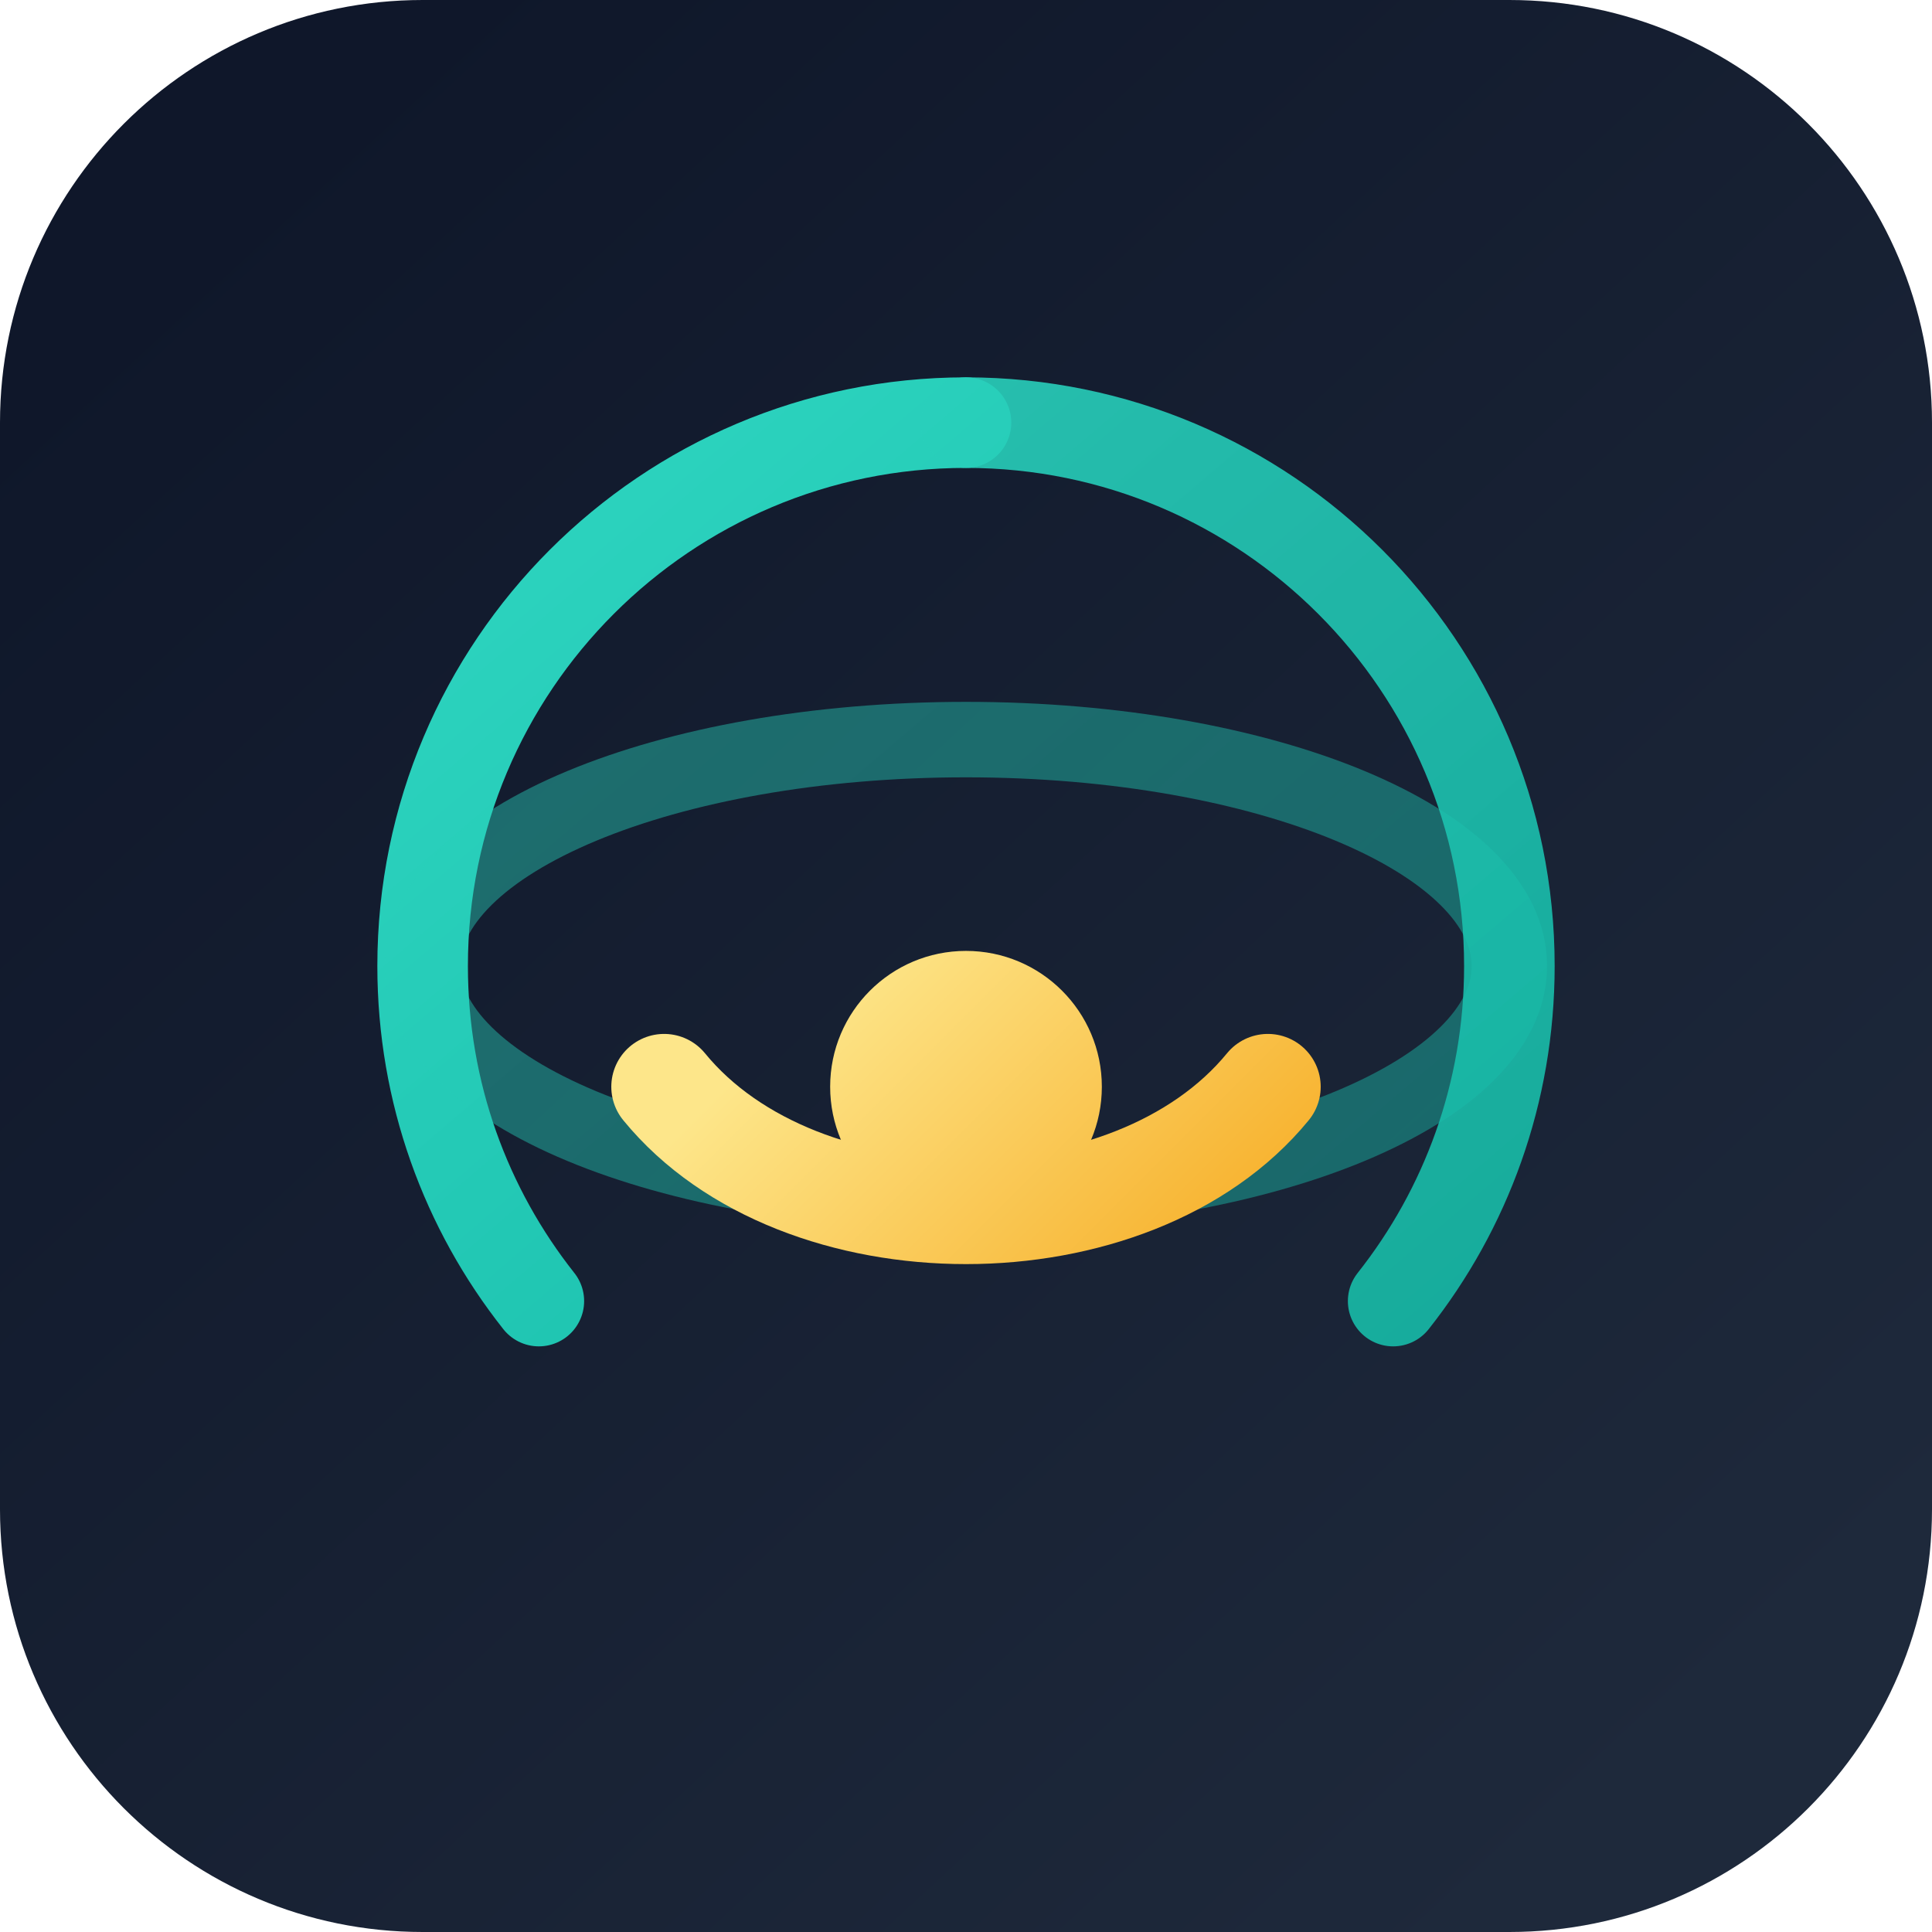
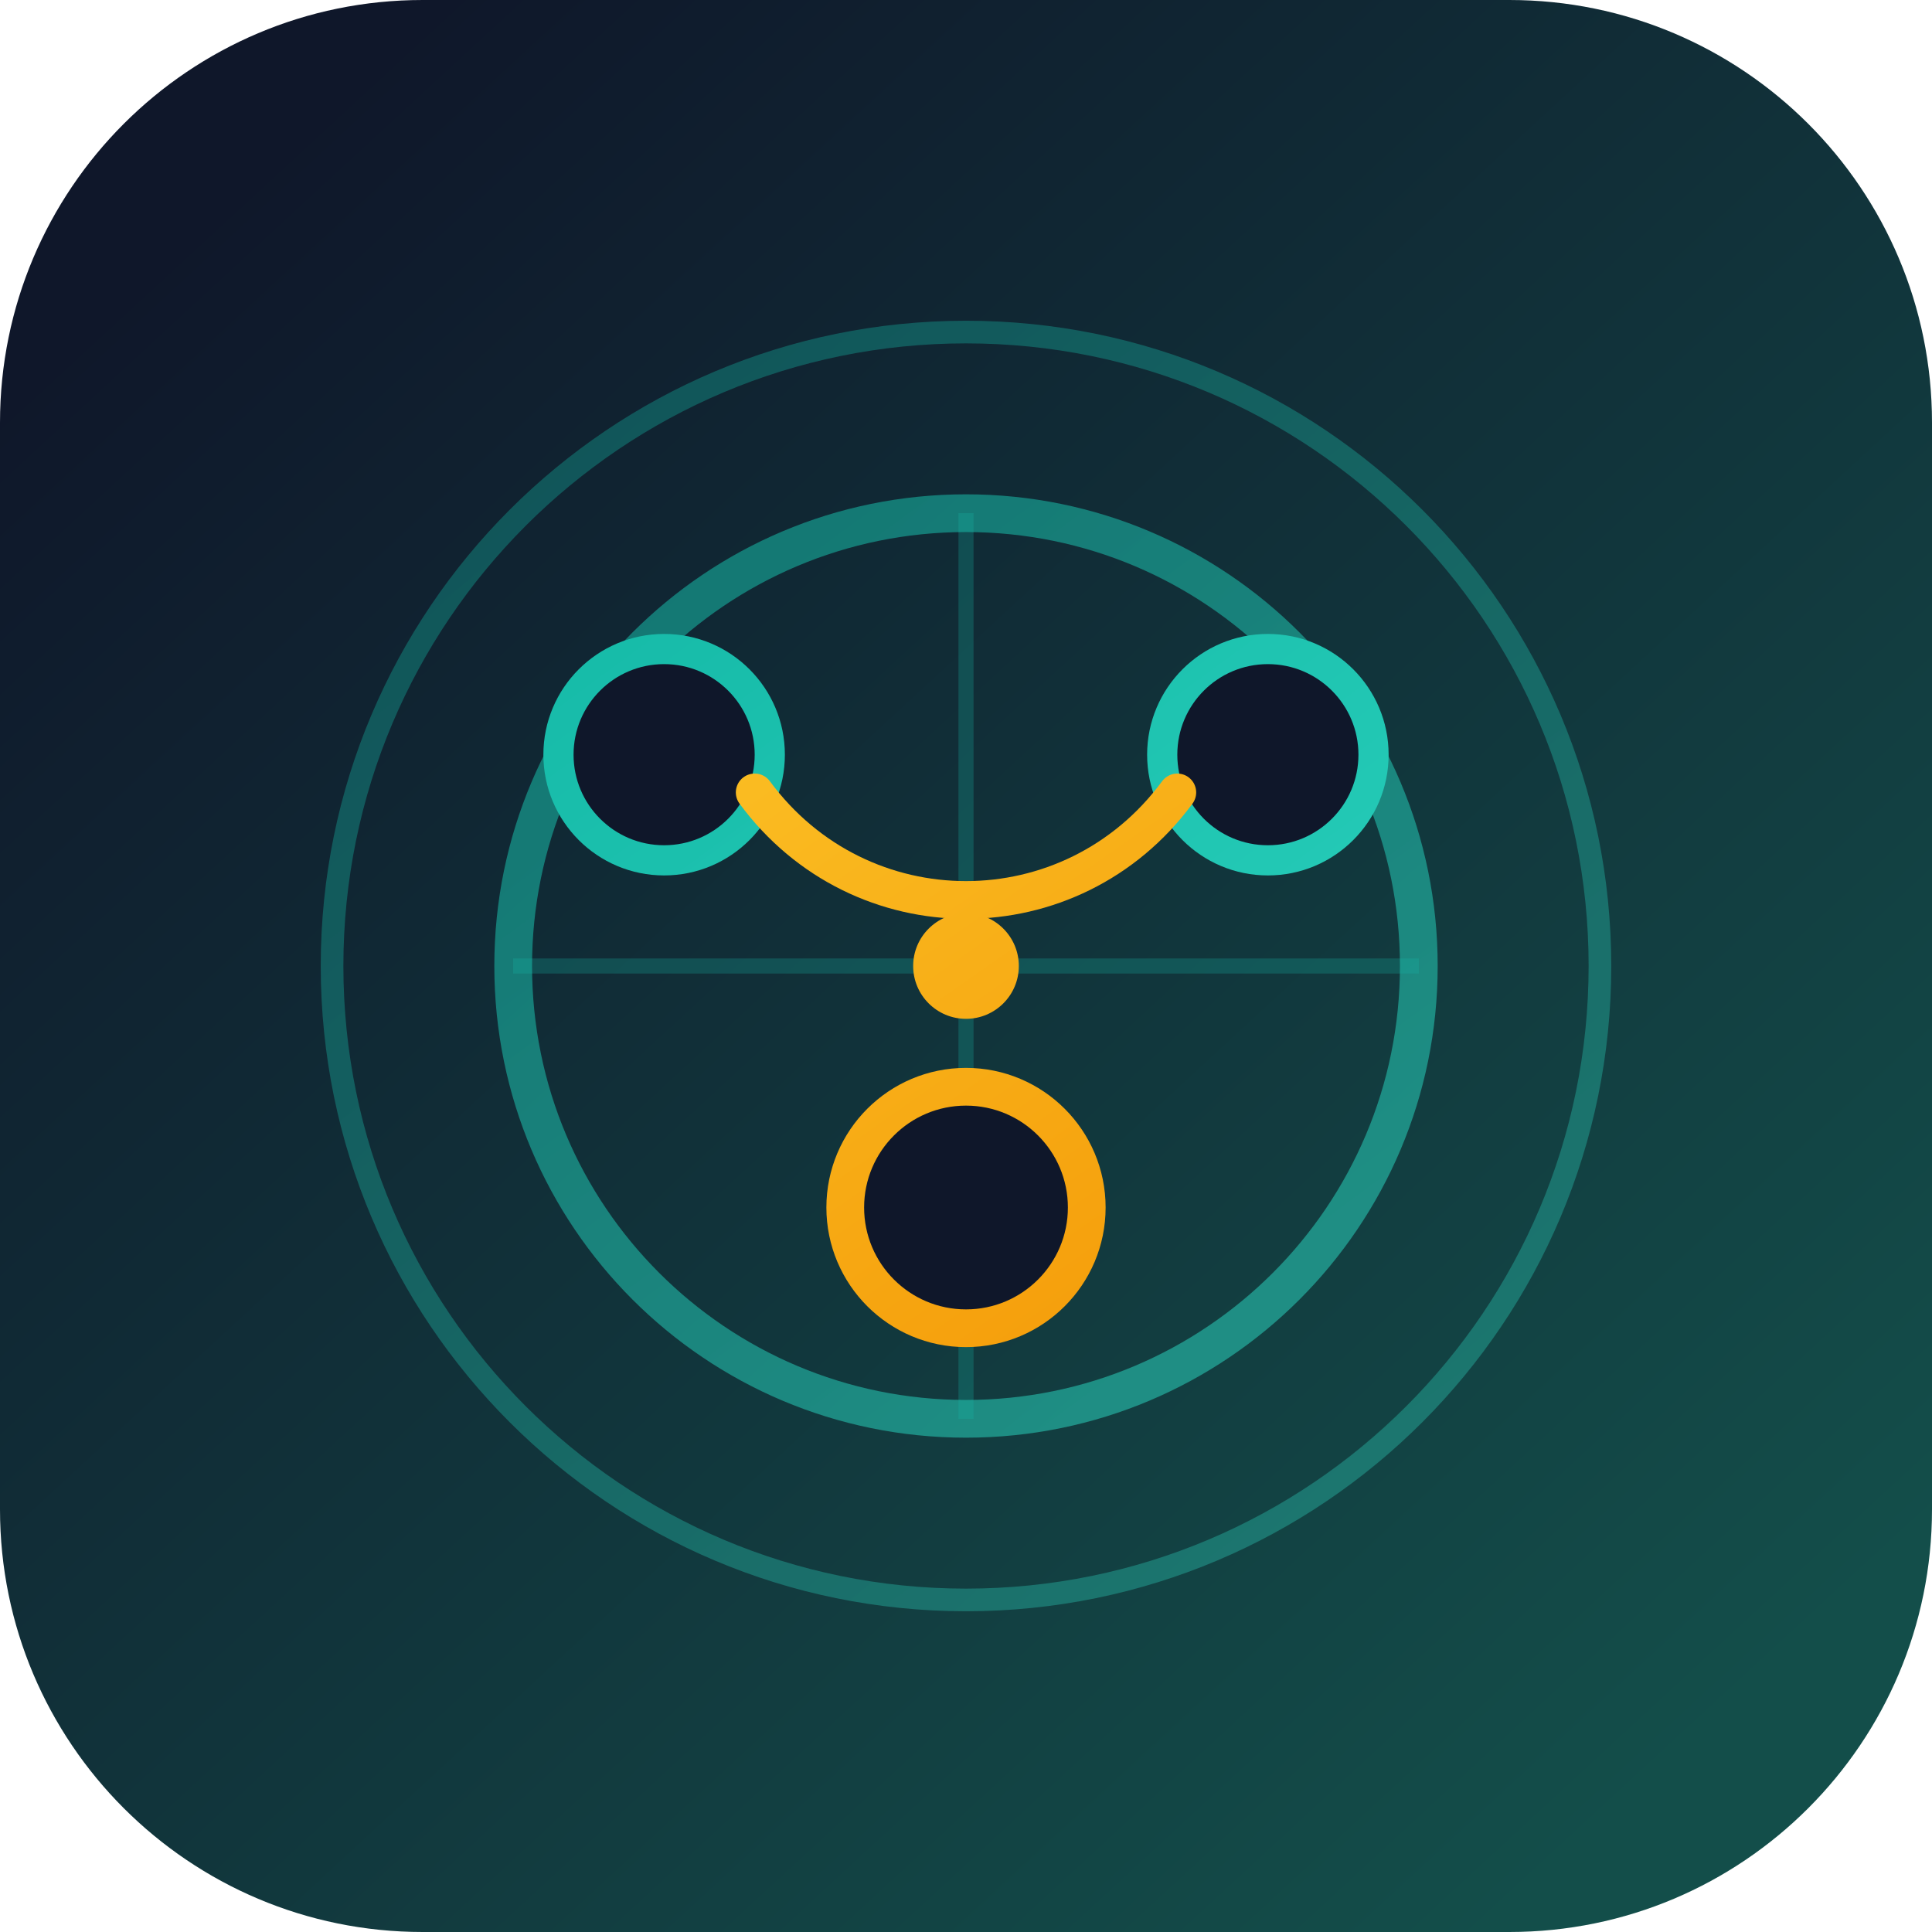
<svg xmlns="http://www.w3.org/2000/svg" viewBox="0 0 512 512" fill="none">
  <defs>
    <linearGradient id="rm-bg" x1="64" y1="48" x2="448" y2="464" gradientUnits="userSpaceOnUse">
      <stop stop-color="#0f172a" />
-       <stop offset="1" stop-color="#1e293b" />
+       <stop offset="1" stop-color="#134e4a" />
    </linearGradient>
-     <linearGradient id="rm-teal" x1="140" y1="120" x2="372" y2="392" gradientUnits="userSpaceOnUse">
-       <stop stop-color="#2dd4bf" />
-       <stop offset="1" stop-color="#14b8a6" />
+     <linearGradient id="rm-glow" x1="160" y1="120" x2="360" y2="392" gradientUnits="userSpaceOnUse">
+       <stop stop-color="#14b8a6" />
+       <stop offset="1" stop-color="#2dd4bf" />
    </linearGradient>
-     <linearGradient id="rm-gold" x1="220" y1="260" x2="340" y2="380" gradientUnits="userSpaceOnUse">
-       <stop stop-color="#fde68a" />
+     <linearGradient id="rm-gold" x1="200" y1="180" x2="312" y2="340" gradientUnits="userSpaceOnUse">
+       <stop stop-color="#fbbf24" />
      <stop offset="1" stop-color="#f59e0b" />
    </linearGradient>
  </defs>
  <rect width="512" height="512" rx="112" fill="url(#rm-bg)" />
-   <path d="M256 112c-79.5 0-144 64.5-144 144 0 33.6 11.5 64.4 30.8 88.8" stroke="url(#rm-teal)" stroke-width="24" stroke-linecap="round" />
-   <path d="M256 112c79.5 0 144 64.5 144 144 0 33.6-11.5 64.4-30.8 88.8" stroke="url(#rm-teal)" stroke-width="24" stroke-linecap="round" opacity="0.9" />
-   <ellipse cx="256" cy="256" rx="144" ry="60" stroke="url(#rm-teal)" stroke-width="20" opacity="0.45" />
-   <path d="M176 288c36 44 124 44 160 0" stroke="url(#rm-gold)" stroke-width="28" stroke-linecap="round" />
-   <circle cx="256" cy="288" r="36" fill="url(#rm-gold)" />
+   <circle cx="256" cy="256" r="168" stroke="url(#rm-glow)" stroke-width="6" opacity="0.35" />
+   <circle cx="256" cy="256" r="120" stroke="url(#rm-glow)" stroke-width="10" opacity="0.55" />
+   <path d="M256 136 L256 376 M136 256 L376 256" stroke="#14b8a6" stroke-width="4" opacity="0.25" />
+   <circle cx="176" cy="200" r="28" fill="#0f172a" stroke="url(#rm-glow)" stroke-width="8" />
+   <circle cx="336" cy="200" r="28" fill="#0f172a" stroke="url(#rm-glow)" stroke-width="8" />
+   <circle cx="256" cy="320" r="32" fill="#0f172a" stroke="url(#rm-gold)" stroke-width="10" />
+   <path d="M200 210 C228 248 284 248 312 210" stroke="url(#rm-gold)" stroke-width="10" stroke-linecap="round" />
+   <circle cx="256" cy="256" r="14" fill="url(#rm-gold)" />
</svg>
